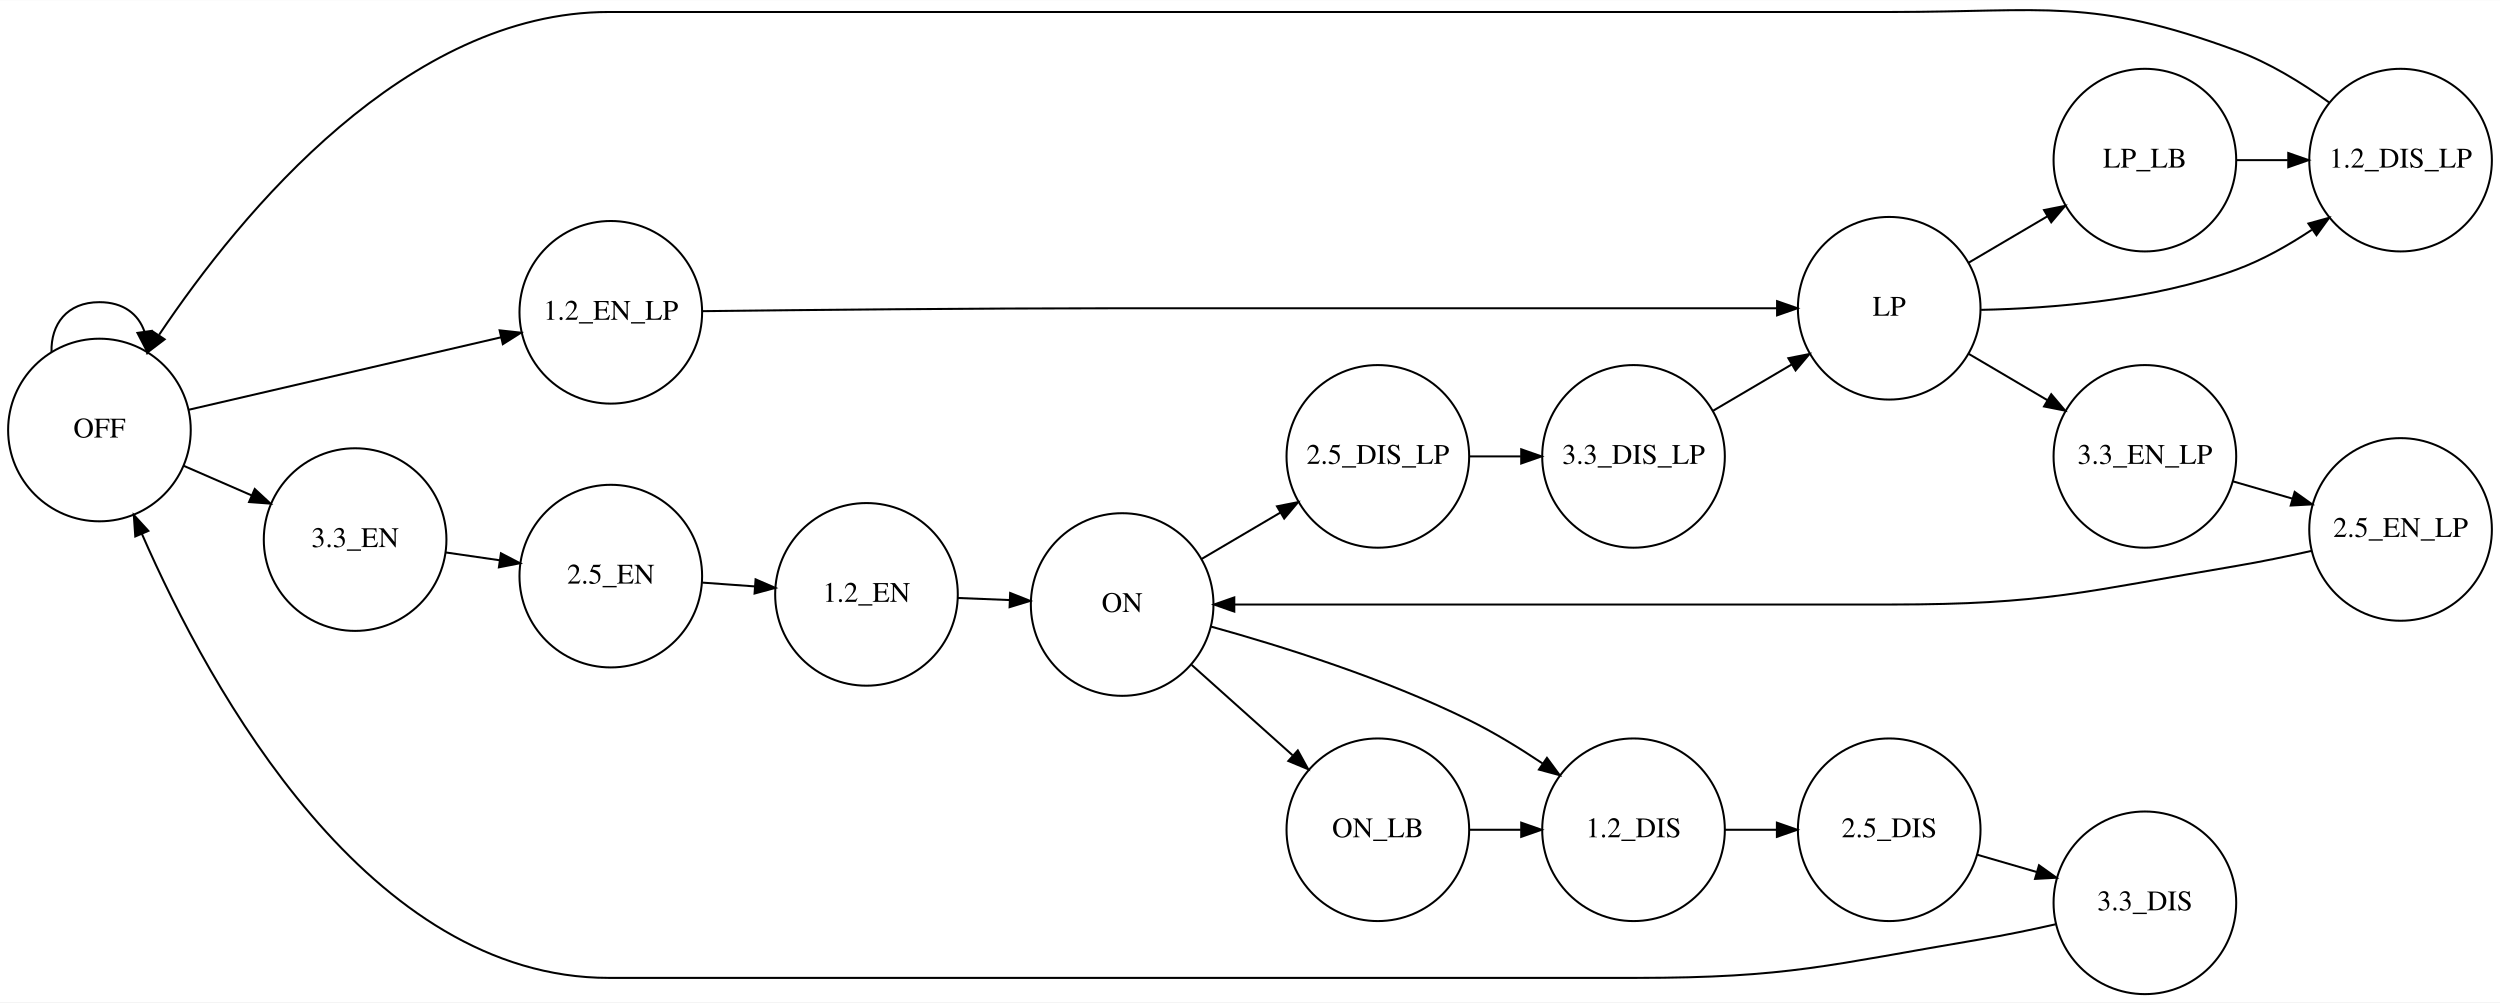
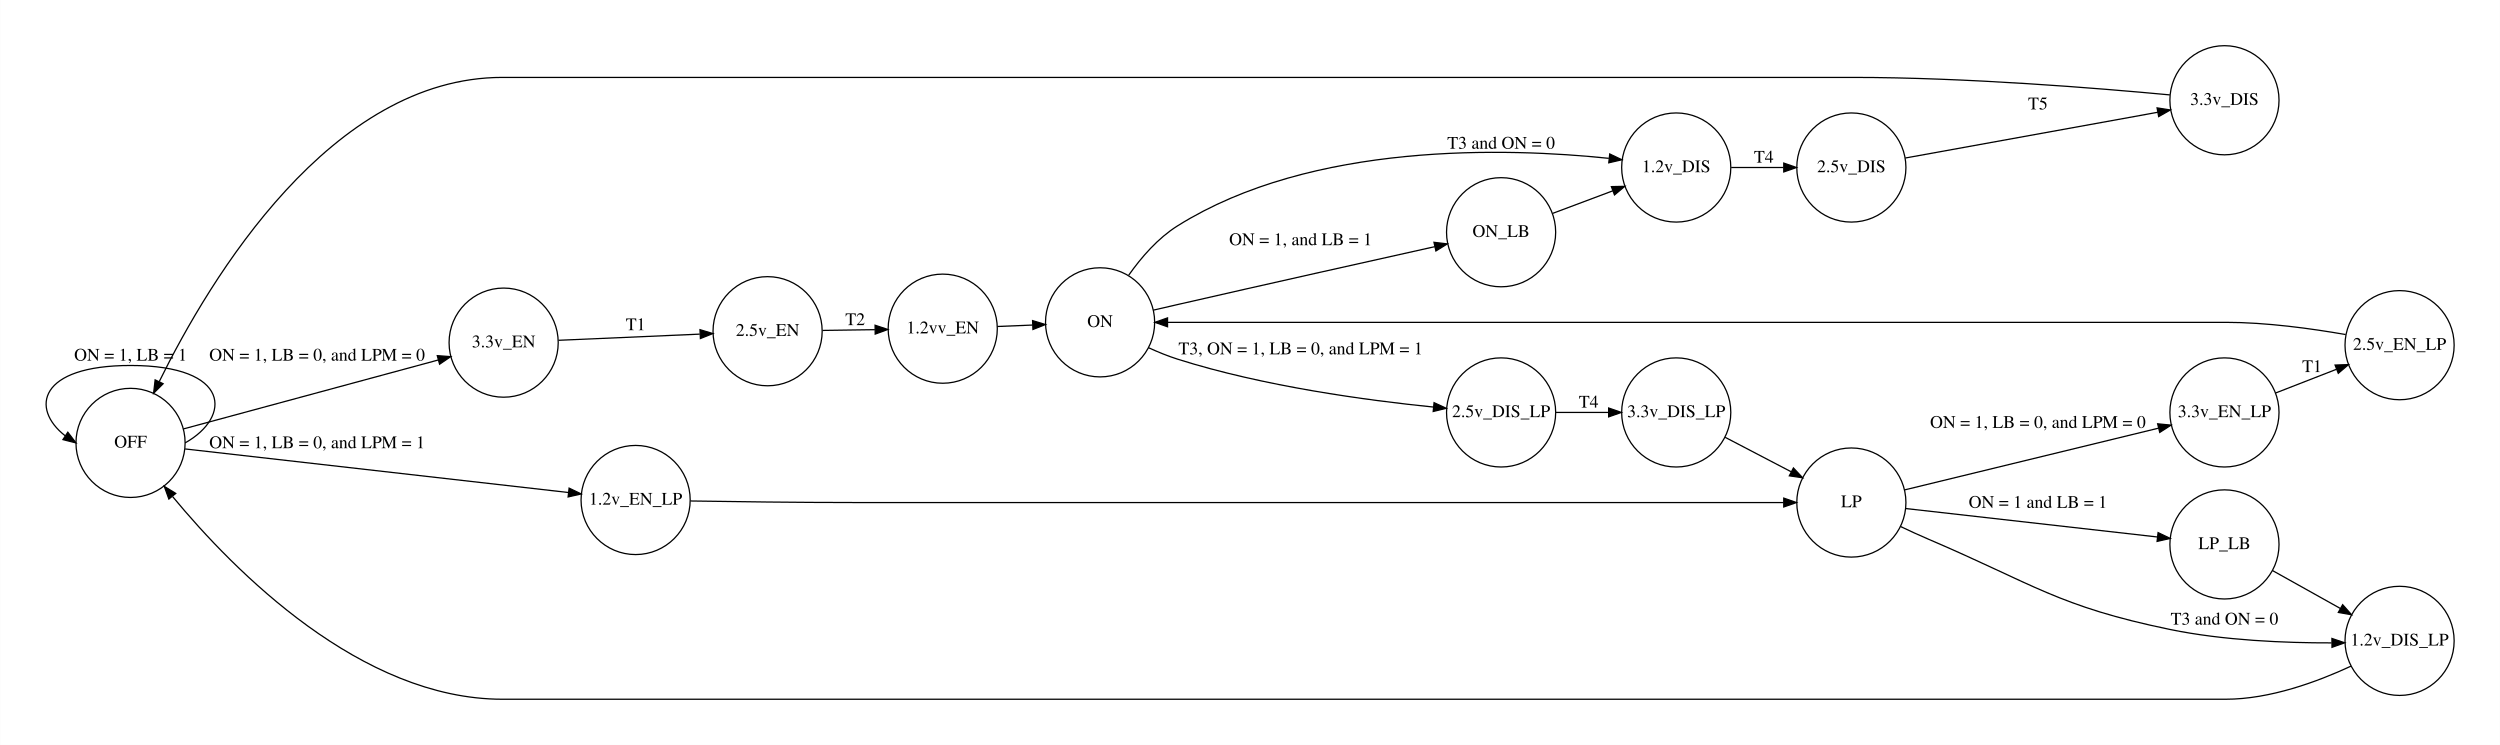
- <svg xmlns="http://www.w3.org/2000/svg" width="1232pt" height="494pt" viewBox="0.00 0.00 1232.00 493.81">
-   <g id="graph0" class="graph" transform="scale(1 1) rotate(0) translate(4 489.812)">
-     <polygon fill="white" stroke="none" points="-4,4 -4,-489.812 1228,-489.812 1228,4 -4,4" />
+ <svg xmlns="http://www.w3.org/2000/svg" width="1970pt" height="587pt" viewBox="0.00 0.00 1969.74 587.00">
+   <g id="graph0" class="graph" transform="scale(1 1) rotate(0) translate(36 551)">
+     <polygon fill="white" stroke="none" points="-36,36 -36,-551 1933.74,-551 1933.74,36 -36,36" />
    <g id="node1" class="node">
-       <ellipse fill="none" stroke="black" cx="45" cy="-278" rx="45" ry="45" />
-       <text text-anchor="middle" x="45" y="-274.3" font-family="Times,serif" font-size="14.00">OFF</text>
+       <ellipse fill="none" stroke="black" cx="66.739" cy="-202" rx="43" ry="43" />
+       <text text-anchor="middle" x="66.739" y="-198.3" font-family="Times,serif" font-size="14.00">OFF</text>
    </g>
    <g id="edge1" class="edge">
-       <path fill="none" stroke="black" d="M21.388,-316.448C21.01,-330.002 28.881,-341 45,-341 56.837,-341 64.227,-335.069 67.167,-326.55" />
-       <polygon fill="black" stroke="black" points="70.661,-326.843 68.612,-316.448 63.731,-325.852 70.661,-326.843" />
+       <path fill="none" stroke="black" d="M109.739,-202C146.239,-222.333 146.239,-263 66.739,-263 -5.929,-263 -12.174,-229.023 15.165,-207.654" />
+       <polygon fill="black" stroke="black" points="17.317,-210.427 23.739,-202 13.464,-204.583 17.317,-210.427" />
+       <text text-anchor="middle" x="66.739" y="-266.8" font-family="Times,serif" font-size="14.00">ON = 1, LB = 1</text>
    </g>
    <g id="node2" class="node">
-       <ellipse fill="none" stroke="black" cx="171" cy="-224" rx="45" ry="45" />
-       <text text-anchor="middle" x="171" y="-220.3" font-family="Times,serif" font-size="14.00">3.3_EN</text>
+       <ellipse fill="none" stroke="black" cx="360.739" cy="-281" rx="43" ry="43" />
+       <text text-anchor="middle" x="360.739" y="-277.3" font-family="Times,serif" font-size="14.00">3.3v_EN</text>
    </g>
    <g id="edge2" class="edge">
-       <path fill="none" stroke="black" d="M86.602,-260.318C97.307,-255.656 108.983,-250.572 120.116,-245.724" />
-       <polygon fill="black" stroke="black" points="121.536,-248.923 129.307,-241.721 118.741,-242.505 121.536,-248.923" />
+       <path fill="none" stroke="black" d="M108.34,-212.985C160.82,-227.183 252.203,-251.906 309.144,-267.312" />
+       <polygon fill="black" stroke="black" points="308.446,-270.749 319.013,-269.982 310.274,-263.991 308.446,-270.749" />
+       <text text-anchor="middle" x="213.739" y="-266.8" font-family="Times,serif" font-size="14.00">ON = 1, LB = 0, and LPM = 0</text>
    </g>
    <g id="node3" class="node">
-       <ellipse fill="none" stroke="black" cx="297" cy="-336" rx="45" ry="45" />
-       <text text-anchor="middle" x="297" y="-332.3" font-family="Times,serif" font-size="14.00">1.2_EN_LP</text>
+       <ellipse fill="none" stroke="black" cx="464.739" cy="-157" rx="43" ry="43" />
+       <text text-anchor="middle" x="464.739" y="-153.3" font-family="Times,serif" font-size="14.00">1.2v_EN_LP</text>
    </g>
    <g id="edge3" class="edge">
-       <path fill="none" stroke="black" d="M88.977,-287.971C131.637,-297.868 197.119,-313.06 242.985,-323.701" />
-       <polygon fill="black" stroke="black" points="242.215,-327.115 252.748,-325.965 243.797,-320.296 242.215,-327.115" />
+       <path fill="none" stroke="black" d="M109.743,-197.227C182.609,-188.947 332.237,-171.943 411.615,-162.923" />
+       <polygon fill="black" stroke="black" points="412.327,-166.365 421.868,-161.758 411.537,-159.41 412.327,-166.365" />
+       <text text-anchor="middle" x="213.739" y="-197.8" font-family="Times,serif" font-size="14.00">ON = 1, LB = 0, and LPM = 1</text>
    </g>
    <g id="node7" class="node">
-       <ellipse fill="none" stroke="black" cx="297" cy="-206" rx="45" ry="45" />
-       <text text-anchor="middle" x="297" y="-202.3" font-family="Times,serif" font-size="14.00">2.5_EN</text>
+       <ellipse fill="none" stroke="black" cx="568.739" cy="-290" rx="43" ry="43" />
+       <text text-anchor="middle" x="568.739" y="-286.3" font-family="Times,serif" font-size="14.00">2.5v_EN</text>
    </g>
    <g id="edge7" class="edge">
-       <path fill="none" stroke="black" d="M215.718,-217.654C224.33,-216.404 233.459,-215.078 242.355,-213.787" />
-       <polygon fill="black" stroke="black" points="242.866,-217.25 252.259,-212.349 241.86,-210.322 242.866,-217.25" />
+       <path fill="none" stroke="black" d="M403.923,-282.843C436.139,-284.25 480.722,-286.198 515.245,-287.707" />
+       <polygon fill="black" stroke="black" points="515.468,-291.22 525.611,-288.159 515.773,-284.226 515.468,-291.22" />
+       <text text-anchor="middle" x="464.739" y="-290.8" font-family="Times,serif" font-size="14.00">T1</text>
    </g>
    <g id="node4" class="node">
-       <ellipse fill="none" stroke="black" cx="927" cy="-338" rx="45" ry="45" />
-       <text text-anchor="middle" x="927" y="-334.3" font-family="Times,serif" font-size="14.00">LP</text>
+       <ellipse fill="none" stroke="black" cx="1422.74" cy="-155" rx="43" ry="43" />
+       <text text-anchor="middle" x="1422.74" y="-151.3" font-family="Times,serif" font-size="14.00">LP</text>
    </g>
    <g id="edge4" class="edge">
-       <path fill="none" stroke="black" d="M342.256,-336.568C392.221,-337.159 475.949,-338 548,-338 548,-338 548,-338 676,-338 743.405,-338 821.032,-338 871.673,-338" />
-       <polygon fill="black" stroke="black" points="871.744,-341.5 881.744,-338 871.744,-334.5 871.744,-341.5" />
+       <path fill="none" stroke="black" d="M507.901,-156.232C542.511,-155.668 592.798,-155 636.739,-155 636.739,-155 636.739,-155 1285.74,-155 1313.34,-155 1344.09,-155 1369.36,-155" />
+       <polygon fill="black" stroke="black" points="1369.47,-158.5 1379.47,-155 1369.47,-151.5 1369.47,-158.5" />
    </g>
    <g id="node5" class="node">
-       <ellipse fill="none" stroke="black" cx="1053" cy="-265" rx="45" ry="45" />
-       <text text-anchor="middle" x="1053" y="-261.3" font-family="Times,serif" font-size="14.00">3.3_EN_LP</text>
+       <ellipse fill="none" stroke="black" cx="1716.74" cy="-226" rx="43" ry="43" />
+       <text text-anchor="middle" x="1716.74" y="-222.3" font-family="Times,serif" font-size="14.00">3.3v_EN_LP</text>
    </g>
    <g id="edge5" class="edge">
-       <path fill="none" stroke="black" d="M966.216,-315.502C978.473,-308.286 992.193,-300.209 1005,-292.668" />
-       <polygon fill="black" stroke="black" points="1006.85,-295.639 1013.7,-287.549 1003.3,-289.607 1006.85,-295.639" />
+       <path fill="none" stroke="black" d="M1464.65,-164.947C1517.06,-177.692 1607.92,-199.785 1664.78,-213.609" />
+       <polygon fill="black" stroke="black" points="1664.09,-217.044 1674.64,-216.006 1665.75,-210.242 1664.09,-217.044" />
+       <text text-anchor="middle" x="1569.74" y="-213.8" font-family="Times,serif" font-size="14.00">ON = 1, LB = 0, and LPM = 0</text>
    </g>
    <g id="node6" class="node">
-       <ellipse fill="none" stroke="black" cx="1179" cy="-411" rx="45" ry="45" />
-       <text text-anchor="middle" x="1179" y="-407.3" font-family="Times,serif" font-size="14.00">1.2_DIS_LP</text>
+       <ellipse fill="none" stroke="black" cx="1854.74" cy="-46" rx="43" ry="43" />
+       <text text-anchor="middle" x="1854.74" y="-42.3" font-family="Times,serif" font-size="14.00">1.2v_DIS_LP</text>
    </g>
    <g id="edge6" class="edge">
-       <path fill="none" stroke="black" d="M972.289,-337.21C1007.4,-337.927 1057.17,-341.978 1098,-357 1110.91,-361.749 1123.76,-369.003 1135.27,-376.669" />
-       <polygon fill="black" stroke="black" points="1133.58,-379.753 1143.79,-382.576 1137.57,-374.001 1133.58,-379.753" />
+       <path fill="none" stroke="black" d="M1461.58,-136.054C1468.88,-132.588 1476.5,-129.092 1483.74,-126 1566.63,-90.57 1585.46,-73.244 1673.74,-55 1715.99,-46.269 1764.95,-44.332 1801.13,-44.404" />
+       <polygon fill="black" stroke="black" points="1801.43,-47.906 1811.45,-44.479 1801.48,-40.906 1801.43,-47.906" />
+       <text text-anchor="middle" x="1716.74" y="-58.8" font-family="Times,serif" font-size="14.00">T3 and ON = 0</text>
    </g>
    <g id="node14" class="node">
-       <ellipse fill="none" stroke="black" cx="1053" cy="-411" rx="45" ry="45" />
-       <text text-anchor="middle" x="1053" y="-407.3" font-family="Times,serif" font-size="14.00">LP_LB</text>
+       <ellipse fill="none" stroke="black" cx="1716.74" cy="-122" rx="43" ry="43" />
+       <text text-anchor="middle" x="1716.74" y="-118.3" font-family="Times,serif" font-size="14.00">LP_LB</text>
    </g>
    <g id="edge16" class="edge">
-       <path fill="none" stroke="black" d="M966.216,-360.498C978.473,-367.714 992.193,-375.791 1005,-383.332" />
-       <polygon fill="black" stroke="black" points="1003.3,-386.393 1013.7,-388.451 1006.85,-380.361 1003.3,-386.393" />
+       <path fill="none" stroke="black" d="M1465.58,-150.272C1517.83,-144.366 1607.24,-134.262 1663.81,-127.868" />
+       <polygon fill="black" stroke="black" points="1664.44,-131.32 1673.98,-126.719 1663.65,-124.365 1664.44,-131.32" />
+       <text text-anchor="middle" x="1569.74" y="-150.8" font-family="Times,serif" font-size="14.00">ON = 1 and LB = 1</text>
    </g>
    <g id="node15" class="node">
-       <ellipse fill="none" stroke="black" cx="1179" cy="-229" rx="45" ry="45" />
-       <text text-anchor="middle" x="1179" y="-225.3" font-family="Times,serif" font-size="14.00">2.5_EN_LP</text>
+       <ellipse fill="none" stroke="black" cx="1854.74" cy="-279" rx="43" ry="43" />
+       <text text-anchor="middle" x="1854.74" y="-275.3" font-family="Times,serif" font-size="14.00">2.5v_EN_LP</text>
    </g>
    <g id="edge17" class="edge">
-       <path fill="none" stroke="black" d="M1096.33,-252.712C1105.8,-249.962 1115.95,-247.014 1125.77,-244.163" />
-       <polygon fill="black" stroke="black" points="1126.82,-247.505 1135.44,-241.355 1124.86,-240.782 1126.82,-247.505" />
+       <path fill="none" stroke="black" d="M1757.08,-241.33C1772.02,-247.153 1789.22,-253.857 1804.93,-259.98" />
+       <polygon fill="black" stroke="black" points="1803.9,-263.335 1814.49,-263.705 1806.44,-256.812 1803.9,-263.335" />
+       <text text-anchor="middle" x="1785.74" y="-257.8" font-family="Times,serif" font-size="14.00">T1</text>
    </g>
    <g id="edge22" class="edge">
-       <path fill="none" stroke="black" d="M1143.79,-439.424C1130.31,-449.135 1114.2,-459.041 1098,-465 1026.65,-491.249 1004.03,-484 928,-484 296,-484 296,-484 296,-484 196.566,-484 115.232,-385.74 74.425,-324.946" />
-       <polygon fill="black" stroke="black" points="77.128,-322.686 68.701,-316.264 71.284,-326.54 77.128,-322.686" />
+       <path fill="none" stroke="black" d="M1816.48,-26.091C1789.77,-13.659 1752.51,-0 1717.74,-0 359.739,-0 359.739,-0 359.739,-0 248.468,-0 148.936,-100.432 99.91,-159.664" />
+       <polygon fill="black" stroke="black" points="96.938,-157.771 93.332,-167.733 102.363,-162.194 96.938,-157.771" />
    </g>
    <g id="node8" class="node">
-       <ellipse fill="none" stroke="black" cx="423" cy="-197" rx="45" ry="45" />
-       <text text-anchor="middle" x="423" y="-193.3" font-family="Times,serif" font-size="14.00">1.2_EN</text>
+       <ellipse fill="none" stroke="black" cx="706.739" cy="-292" rx="43" ry="43" />
+       <text text-anchor="middle" x="706.739" y="-288.3" font-family="Times,serif" font-size="14.00">1.2vv_EN</text>
    </g>
    <g id="edge8" class="edge">
-       <path fill="none" stroke="black" d="M342.067,-202.802C350.473,-202.192 359.359,-201.547 368.033,-200.917" />
-       <polygon fill="black" stroke="black" points="368.355,-204.403 378.075,-200.188 367.848,-197.421 368.355,-204.403" />
+       <path fill="none" stroke="black" d="M612.024,-290.622C625.073,-290.814 639.603,-291.027 653.252,-291.228" />
+       <polygon fill="black" stroke="black" points="653.429,-294.731 663.479,-291.379 653.532,-287.732 653.429,-294.731" />
+       <text text-anchor="middle" x="637.739" y="-294.8" font-family="Times,serif" font-size="14.00">T2</text>
    </g>
    <g id="node9" class="node">
-       <ellipse fill="none" stroke="black" cx="549" cy="-192" rx="45" ry="45" />
-       <text text-anchor="middle" x="549" y="-188.3" font-family="Times,serif" font-size="14.00">ON</text>
+       <ellipse fill="none" stroke="black" cx="830.739" cy="-297" rx="43" ry="43" />
+       <text text-anchor="middle" x="830.739" y="-293.3" font-family="Times,serif" font-size="14.00">ON</text>
    </g>
    <g id="edge9" class="edge">
-       <path fill="none" stroke="black" d="M468.067,-195.223C476.282,-194.892 484.957,-194.542 493.443,-194.2" />
-       <polygon fill="black" stroke="black" points="493.806,-197.688 503.657,-193.788 493.524,-190.694 493.806,-197.688" />
+       <path fill="none" stroke="black" d="M749.724,-293.721C758.638,-294.086 768.154,-294.476 777.399,-294.855" />
+       <polygon fill="black" stroke="black" points="777.541,-298.364 787.676,-295.276 777.828,-291.369 777.541,-298.364" />
    </g>
    <g id="node10" class="node">
-       <ellipse fill="none" stroke="black" cx="801" cy="-81" rx="45" ry="45" />
-       <text text-anchor="middle" x="801" y="-77.3" font-family="Times,serif" font-size="14.00">1.2_DIS</text>
+       <ellipse fill="none" stroke="black" cx="1284.74" cy="-419" rx="43" ry="43" />
+       <text text-anchor="middle" x="1284.74" y="-415.3" font-family="Times,serif" font-size="14.00">1.2v_DIS</text>
    </g>
    <g id="edge10" class="edge">
-       <path fill="none" stroke="black" d="M592.828,-181.114C627.986,-171.368 678.551,-155.465 720,-135 732.213,-128.97 744.735,-121.325 756.139,-113.699" />
-       <polygon fill="black" stroke="black" points="758.341,-116.434 764.618,-107.898 754.389,-110.656 758.341,-116.434" />
+       <path fill="none" stroke="black" d="M853.292,-334.159C863.278,-348.317 876.36,-363.351 891.739,-373 997.7,-439.482 1151.88,-434.539 1231.62,-426.23" />
+       <polygon fill="black" stroke="black" points="1232.34,-429.672 1241.9,-425.097 1231.58,-422.714 1232.34,-429.672" />
+       <text text-anchor="middle" x="1146.74" y="-433.8" font-family="Times,serif" font-size="14.00">T3 and ON = 0</text>
    </g>
    <g id="node13" class="node">
-       <ellipse fill="none" stroke="black" cx="675" cy="-81" rx="45" ry="45" />
-       <text text-anchor="middle" x="675" y="-77.3" font-family="Times,serif" font-size="14.00">ON_LB</text>
+       <ellipse fill="none" stroke="black" cx="1146.74" cy="-368" rx="43" ry="43" />
+       <text text-anchor="middle" x="1146.74" y="-364.3" font-family="Times,serif" font-size="14.00">ON_LB</text>
    </g>
    <g id="edge14" class="edge">
-       <path fill="none" stroke="black" d="M583.23,-162.254C598.519,-148.568 616.808,-132.196 632.949,-117.747" />
-       <polygon fill="black" stroke="black" points="635.562,-120.106 640.679,-110.828 630.893,-114.89 635.562,-120.106" />
+       <path fill="none" stroke="black" d="M872.718,-306.611C879.084,-308.089 885.587,-309.592 891.739,-311 961.951,-327.069 1043.19,-345.222 1094.51,-356.637" />
+       <polygon fill="black" stroke="black" points="1093.84,-360.074 1104.36,-358.827 1095.36,-353.24 1093.84,-360.074" />
+       <text text-anchor="middle" x="988.739" y="-357.8" font-family="Times,serif" font-size="14.00">ON = 1, and LB = 1</text>
    </g>
    <g id="node16" class="node">
-       <ellipse fill="none" stroke="black" cx="675" cy="-265" rx="45" ry="45" />
-       <text text-anchor="middle" x="675" y="-261.3" font-family="Times,serif" font-size="14.00">2.5_DIS_LP</text>
+       <ellipse fill="none" stroke="black" cx="1146.74" cy="-226" rx="43" ry="43" />
+       <text text-anchor="middle" x="1146.74" y="-222.3" font-family="Times,serif" font-size="14.00">2.5v_DIS_LP</text>
    </g>
    <g id="edge19" class="edge">
-       <path fill="none" stroke="black" d="M588.216,-214.498C600.473,-221.714 614.193,-229.791 627.003,-237.332" />
-       <polygon fill="black" stroke="black" points="625.304,-240.393 635.697,-242.451 628.855,-234.361 625.304,-240.393" />
+       <path fill="none" stroke="black" d="M868.831,-277.047C876.263,-273.632 884.129,-270.413 891.739,-268 959.641,-246.47 1041.44,-235.469 1093.52,-230.232" />
+       <polygon fill="black" stroke="black" points="1093.91,-233.71 1103.53,-229.26 1093.23,-226.743 1093.91,-233.71" />
+       <text text-anchor="middle" x="988.739" y="-271.8" font-family="Times,serif" font-size="14.00">T3, ON = 1, LB = 0, and LPM = 1</text>
    </g>
    <g id="node12" class="node">
-       <ellipse fill="none" stroke="black" cx="927" cy="-81" rx="45" ry="45" />
-       <text text-anchor="middle" x="927" y="-77.3" font-family="Times,serif" font-size="14.00">2.5_DIS</text>
+       <ellipse fill="none" stroke="black" cx="1422.74" cy="-419" rx="43" ry="43" />
+       <text text-anchor="middle" x="1422.74" y="-415.3" font-family="Times,serif" font-size="14.00">2.5v_DIS</text>
    </g>
    <g id="edge13" class="edge">
-       <path fill="none" stroke="black" d="M846.067,-81C854.282,-81 862.957,-81 871.443,-81" />
-       <polygon fill="black" stroke="black" points="871.657,-84.5 881.657,-81 871.657,-77.5 871.657,-84.5" />
+       <path fill="none" stroke="black" d="M1328.02,-419C1341.07,-419 1355.6,-419 1369.25,-419" />
+       <polygon fill="black" stroke="black" points="1369.48,-422.5 1379.48,-419 1369.48,-415.5 1369.48,-422.5" />
+       <text text-anchor="middle" x="1353.74" y="-422.8" font-family="Times,serif" font-size="14.00">T4</text>
    </g>
    <g id="node11" class="node">
-       <ellipse fill="none" stroke="black" cx="1053" cy="-45" rx="45" ry="45" />
-       <text text-anchor="middle" x="1053" y="-41.3" font-family="Times,serif" font-size="14.00">3.3_DIS</text>
+       <ellipse fill="none" stroke="black" cx="1716.74" cy="-472" rx="43" ry="43" />
+       <text text-anchor="middle" x="1716.74" y="-468.3" font-family="Times,serif" font-size="14.00">3.3v_DIS</text>
    </g>
    <g id="edge11" class="edge">
-       <path fill="none" stroke="black" d="M1008.99,-34.411C997.064,-31.723 984.074,-29.027 972,-27 897.023,-14.414 878.026,-8 802,-8 296,-8 296,-8 296,-8 177.982,-8 100.106,-148.607 65.895,-226.885" />
-       <polygon fill="black" stroke="black" points="62.664,-225.539 61.94,-236.109 69.098,-228.298 62.664,-225.539" />
+       <path fill="none" stroke="black" d="M1673.72,-476.22C1617.03,-481.54 1512.88,-490 1423.74,-490 359.739,-490 359.739,-490 359.739,-490 224.845,-490 129.689,-332.277 89.331,-250.271" />
+       <polygon fill="black" stroke="black" points="92.418,-248.616 84.91,-241.141 86.118,-251.666 92.418,-248.616" />
    </g>
    <g id="edge12" class="edge">
-       <path fill="none" stroke="black" d="M970.327,-68.712C979.799,-65.962 989.953,-63.014 999.773,-60.163" />
-       <polygon fill="black" stroke="black" points="1000.82,-63.505 1009.44,-57.355 998.863,-56.782 1000.82,-63.505" />
+       <path fill="none" stroke="black" d="M1465.23,-426.483C1511.66,-434.862 1589.09,-448.858 1655.74,-461 1658.52,-461.507 1661.38,-462.028 1664.26,-462.555" />
+       <polygon fill="black" stroke="black" points="1663.64,-465.999 1674.1,-464.354 1664.9,-459.113 1663.64,-465.999" />
+       <text text-anchor="middle" x="1569.74" y="-464.8" font-family="Times,serif" font-size="14.00">T5</text>
    </g>
    <g id="edge15" class="edge">
-       <path fill="none" stroke="black" d="M720.067,-81C728.282,-81 736.957,-81 745.443,-81" />
-       <polygon fill="black" stroke="black" points="745.657,-84.5 755.657,-81 745.657,-77.5 745.657,-84.5" />
+       <path fill="none" stroke="black" d="M1187.44,-382.888C1202.24,-388.44 1219.23,-394.808 1234.77,-400.635" />
+       <polygon fill="black" stroke="black" points="1233.63,-403.947 1244.22,-404.181 1236.09,-397.393 1233.63,-403.947" />
    </g>
    <g id="edge23" class="edge">
-       <path fill="none" stroke="black" d="M1098.07,-411C1106.28,-411 1114.96,-411 1123.44,-411" />
-       <polygon fill="black" stroke="black" points="1123.66,-414.5 1133.66,-411 1123.66,-407.5 1123.66,-414.5" />
+       <path fill="none" stroke="black" d="M1754.54,-101.433C1771.02,-92.224 1790.62,-81.271 1808.03,-71.543" />
+       <polygon fill="black" stroke="black" points="1809.88,-74.517 1816.91,-66.583 1806.47,-68.406 1809.88,-74.517" />
    </g>
    <g id="edge18" class="edge">
-       <path fill="none" stroke="black" d="M1134.99,-218.411C1123.06,-215.723 1110.07,-213.027 1098,-211 1023.02,-198.414 1004.03,-192 928,-192 800,-192 800,-192 800,-192 732.595,-192 654.968,-192 604.327,-192" />
-       <polygon fill="black" stroke="black" points="604.256,-188.5 594.256,-192 604.256,-195.5 604.256,-188.5" />
+       <path fill="none" stroke="black" d="M1812.26,-287.368C1785.42,-292.068 1749.65,-297 1717.74,-297 1145.74,-297 1145.74,-297 1145.74,-297 1053.75,-297 946.609,-297 884.254,-297" />
+       <polygon fill="black" stroke="black" points="883.893,-293.5 873.893,-297 883.893,-300.5 883.893,-293.5" />
    </g>
    <g id="node17" class="node">
-       <ellipse fill="none" stroke="black" cx="801" cy="-265" rx="45" ry="45" />
-       <text text-anchor="middle" x="801" y="-261.3" font-family="Times,serif" font-size="14.00">3.3_DIS_LP</text>
+       <ellipse fill="none" stroke="black" cx="1284.74" cy="-226" rx="43" ry="43" />
+       <text text-anchor="middle" x="1284.74" y="-222.3" font-family="Times,serif" font-size="14.00">3.3v_DIS_LP</text>
    </g>
    <g id="edge21" class="edge">
-       <path fill="none" stroke="black" d="M720.067,-265C728.282,-265 736.957,-265 745.443,-265" />
-       <polygon fill="black" stroke="black" points="745.657,-268.5 755.657,-265 745.657,-261.5 745.657,-268.5" />
+       <path fill="none" stroke="black" d="M1190.02,-226C1203.07,-226 1217.6,-226 1231.25,-226" />
+       <polygon fill="black" stroke="black" points="1231.48,-229.5 1241.48,-226 1231.48,-222.5 1231.48,-229.5" />
+       <text text-anchor="middle" x="1215.74" y="-229.8" font-family="Times,serif" font-size="14.00">T4</text>
    </g>
    <g id="edge20" class="edge">
-       <path fill="none" stroke="black" d="M840.216,-287.498C852.473,-294.714 866.193,-302.791 879.003,-310.332" />
-       <polygon fill="black" stroke="black" points="877.304,-313.393 887.697,-315.451 880.855,-307.361 877.304,-313.393" />
+       <path fill="none" stroke="black" d="M1323.26,-206.411C1339.32,-198.03 1358.23,-188.157 1375.16,-179.315" />
+       <polygon fill="black" stroke="black" points="1377.09,-182.256 1384.34,-174.525 1373.85,-176.05 1377.09,-182.256" />
    </g>
  </g>
</svg>
